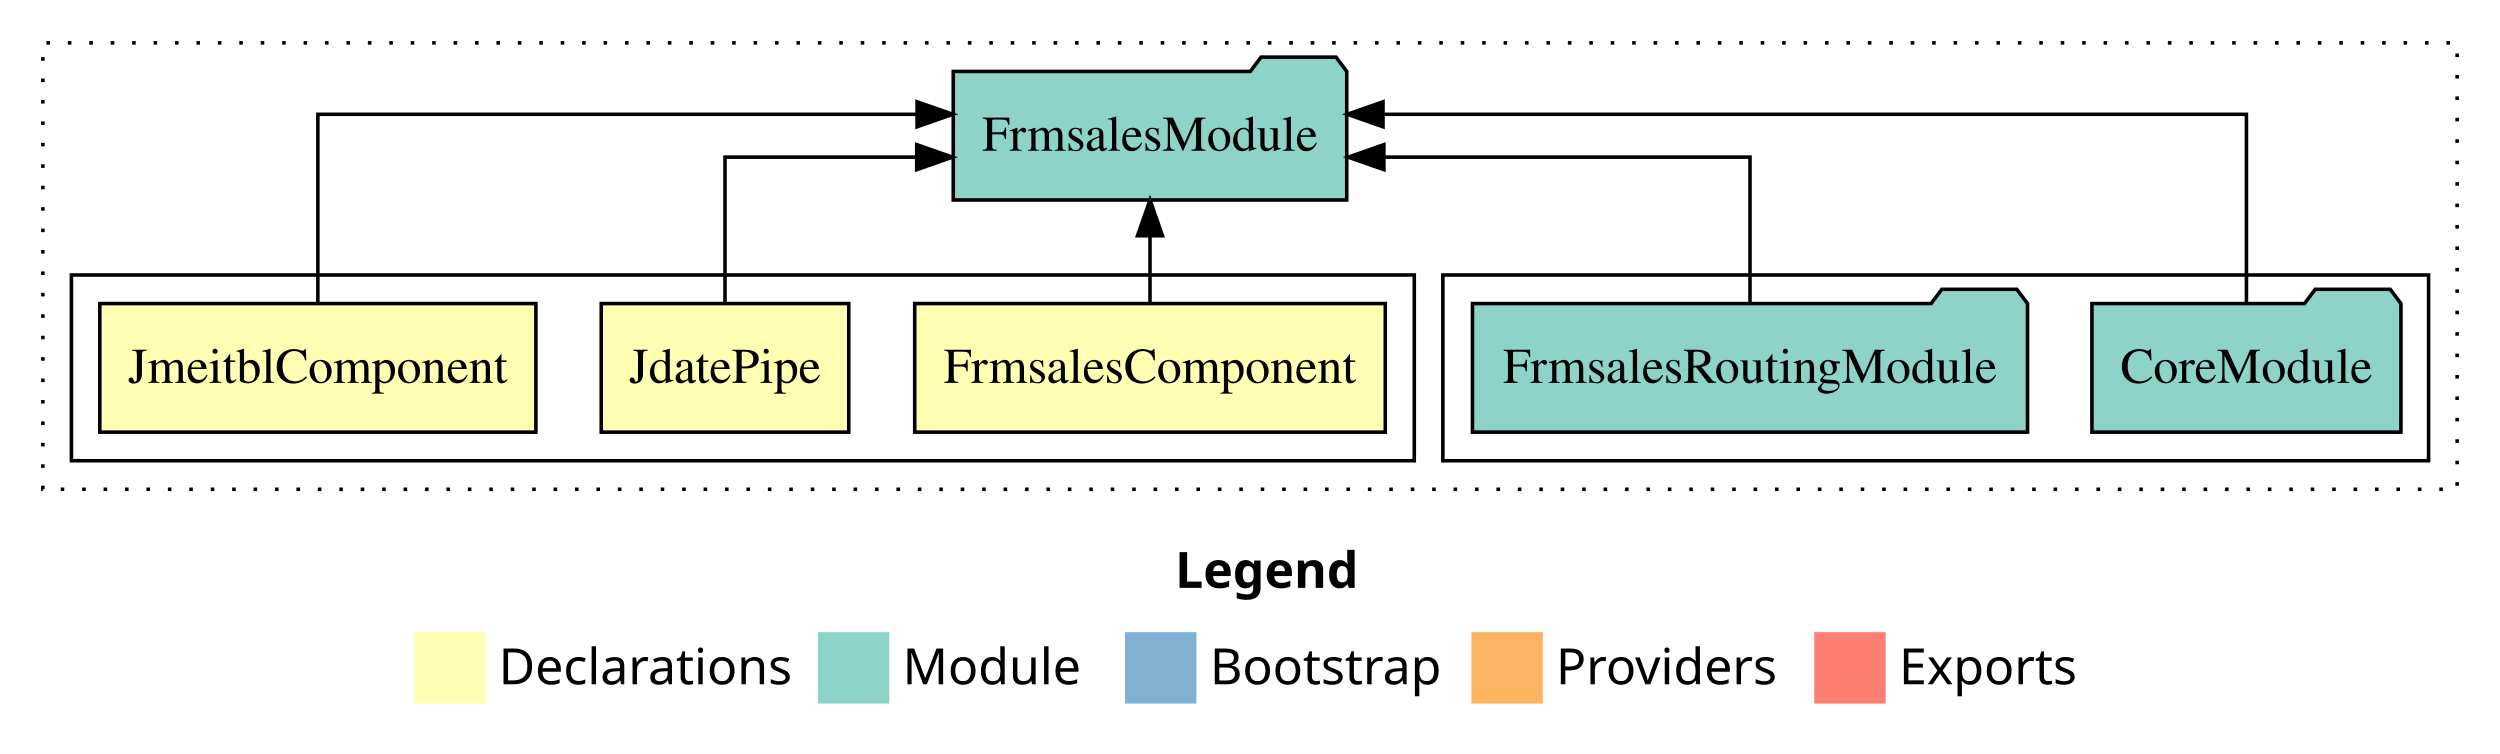
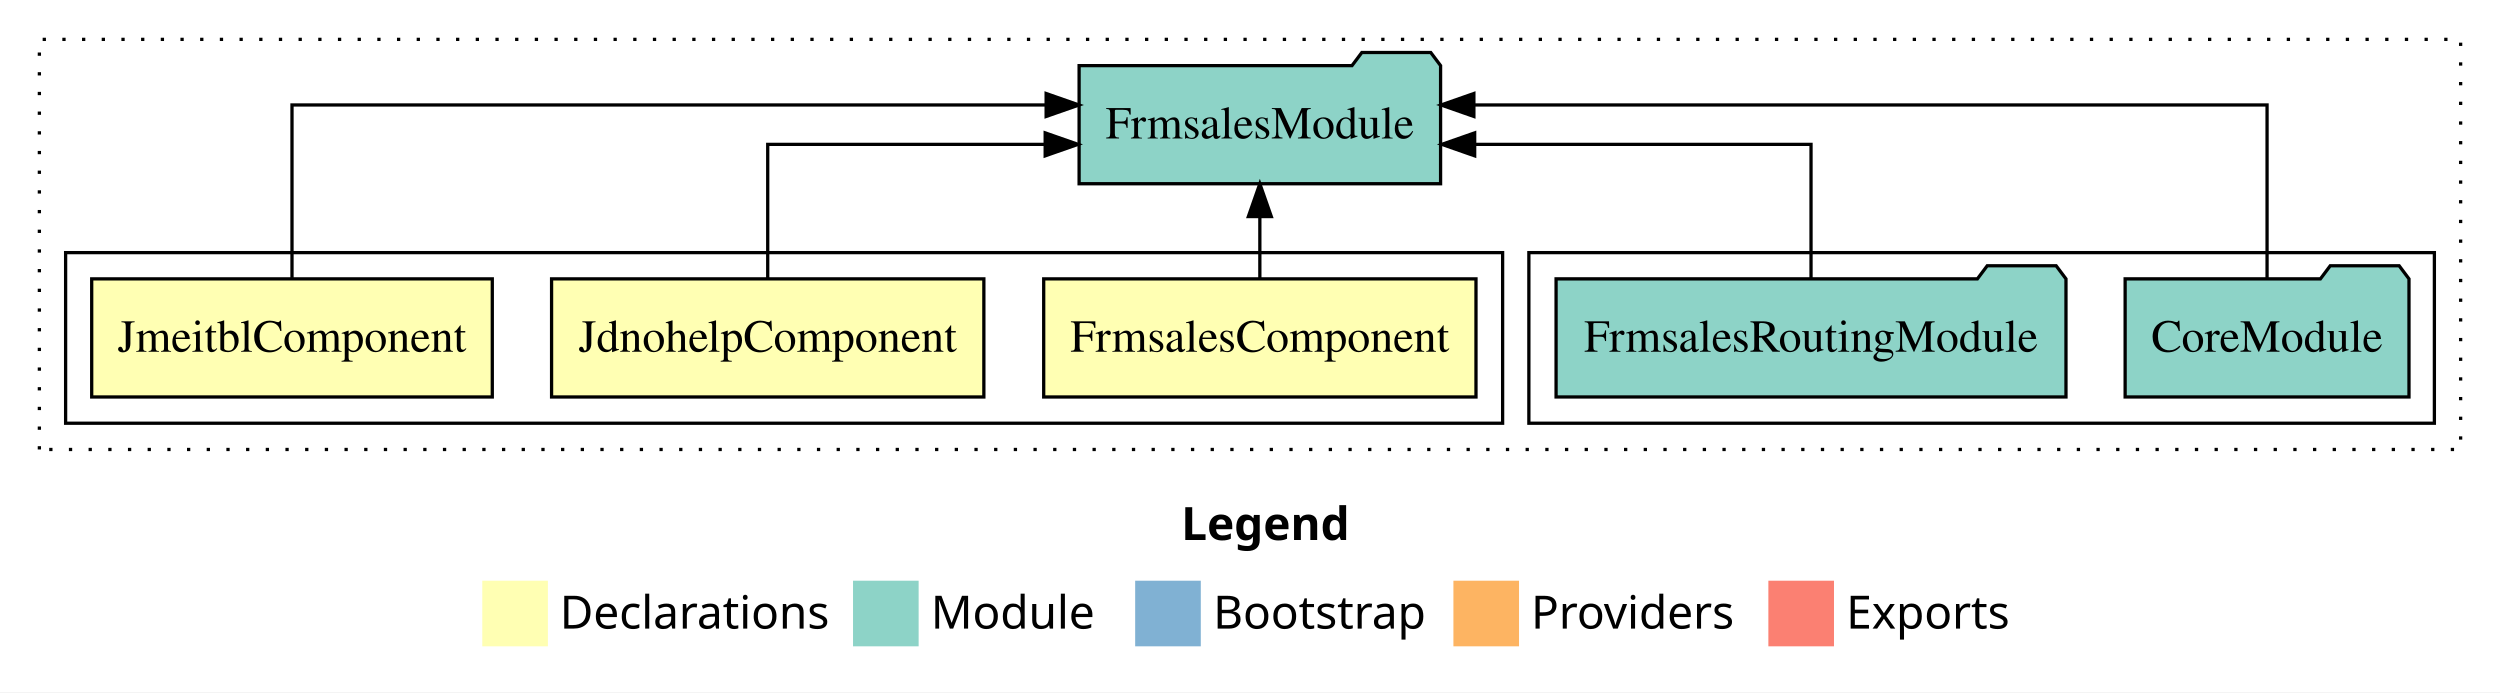
- <svg xmlns="http://www.w3.org/2000/svg" width="700pt" height="211pt" viewBox="0.00 0.00 700.00 211.00">
+ <svg xmlns="http://www.w3.org/2000/svg" width="762pt" height="211pt" viewBox="0.00 0.00 762.00 211.00">
  <g id="graph0" class="graph" transform="scale(1 1) rotate(0) translate(4 207)">
-     <polygon fill="white" stroke="transparent" points="-4,4 -4,-207 696,-207 696,4 -4,4" />
-     <text text-anchor="start" x="325.01" y="-42.4" font-family="sans-serif" font-weight="bold" font-size="14.00">Legend</text>
-     <polygon fill="#ffffb3" stroke="transparent" points="112,-10 112,-30 132,-30 132,-10 112,-10" />
-     <text text-anchor="start" x="135.63" y="-15.4" font-family="sans-serif" font-size="14.00">  Declarations</text>
-     <polygon fill="#8dd3c7" stroke="transparent" points="225,-10 225,-30 245,-30 245,-10 225,-10" />
-     <text text-anchor="start" x="248.73" y="-15.4" font-family="sans-serif" font-size="14.00">  Module</text>
-     <polygon fill="#80b1d3" stroke="transparent" points="311,-10 311,-30 331,-30 331,-10 311,-10" />
-     <text text-anchor="start" x="334.78" y="-15.4" font-family="sans-serif" font-size="14.00">  Bootstrap</text>
-     <polygon fill="#fdb462" stroke="transparent" points="408,-10 408,-30 428,-30 428,-10 408,-10" />
-     <text text-anchor="start" x="431.67" y="-15.4" font-family="sans-serif" font-size="14.00">  Providers</text>
-     <polygon fill="#fb8072" stroke="transparent" points="504,-10 504,-30 524,-30 524,-10 504,-10" />
-     <text text-anchor="start" x="527.73" y="-15.4" font-family="sans-serif" font-size="14.00">  Exports</text>
+     <polygon fill="white" stroke="transparent" points="-4,4 -4,-207 758,-207 758,4 -4,4" />
+     <text text-anchor="start" x="356.01" y="-42.4" font-family="sans-serif" font-weight="bold" font-size="14.00">Legend</text>
+     <polygon fill="#ffffb3" stroke="transparent" points="143,-10 143,-30 163,-30 163,-10 143,-10" />
+     <text text-anchor="start" x="166.63" y="-15.4" font-family="sans-serif" font-size="14.00">  Declarations</text>
+     <polygon fill="#8dd3c7" stroke="transparent" points="256,-10 256,-30 276,-30 276,-10 256,-10" />
+     <text text-anchor="start" x="279.73" y="-15.4" font-family="sans-serif" font-size="14.00">  Module</text>
+     <polygon fill="#80b1d3" stroke="transparent" points="342,-10 342,-30 362,-30 362,-10 342,-10" />
+     <text text-anchor="start" x="365.78" y="-15.4" font-family="sans-serif" font-size="14.00">  Bootstrap</text>
+     <polygon fill="#fdb462" stroke="transparent" points="439,-10 439,-30 459,-30 459,-10 439,-10" />
+     <text text-anchor="start" x="462.67" y="-15.4" font-family="sans-serif" font-size="14.00">  Providers</text>
+     <polygon fill="#fb8072" stroke="transparent" points="535,-10 535,-30 555,-30 555,-10 535,-10" />
+     <text text-anchor="start" x="558.73" y="-15.4" font-family="sans-serif" font-size="14.00">  Exports</text>
    <g id="clust1" class="cluster">
-       <polygon fill="none" stroke="black" stroke-dasharray="1,5" points="8,-70 8,-195 684,-195 684,-70 8,-70" />
+       <polygon fill="none" stroke="black" stroke-dasharray="1,5" points="8,-70 8,-195 746,-195 746,-70 8,-70" />
    </g>
    <g id="clust6" class="cluster">
-       <polygon fill="none" stroke="black" points="400,-78 400,-130 676,-130 676,-78 400,-78" />
+       <polygon fill="none" stroke="black" points="462,-78 462,-130 738,-130 738,-78 462,-78" />
    </g>
    <g id="clust2" class="cluster">
-       <polygon fill="none" stroke="black" points="16,-78 16,-130 392,-130 392,-78 16,-78" />
+       <polygon fill="none" stroke="black" points="16,-78 16,-130 454,-130 454,-78 16,-78" />
    </g>
    <g id="node1" class="node">
-       <polygon fill="#ffffb3" stroke="black" points="383.88,-122 252.12,-122 252.12,-86 383.88,-86 383.88,-122" />
-       <text text-anchor="middle" x="318" y="-99.8" font-family="Times,serif" font-size="14.00">FrmsalesComponent</text>
+       <polygon fill="#ffffb3" stroke="black" points="445.88,-122 314.12,-122 314.12,-86 445.88,-86 445.88,-122" />
+       <text text-anchor="middle" x="380" y="-99.8" font-family="Times,serif" font-size="14.00">FrmsalesComponent</text>
    </g>
    <g id="node4" class="node">
-       <polygon fill="#8dd3c7" stroke="black" points="373.09,-187 370.09,-191 349.09,-191 346.09,-187 262.91,-187 262.91,-151 373.09,-151 373.09,-187" />
-       <text text-anchor="middle" x="318" y="-164.8" font-family="Times,serif" font-size="14.00">FrmsalesModule</text>
+       <polygon fill="#8dd3c7" stroke="black" points="435.09,-187 432.09,-191 411.09,-191 408.09,-187 324.91,-187 324.91,-151 435.09,-151 435.09,-187" />
+       <text text-anchor="middle" x="380" y="-164.8" font-family="Times,serif" font-size="14.00">FrmsalesModule</text>
    </g>
    <g id="edge1" class="edge">
-       <path fill="none" stroke="black" d="M318,-122.11C318,-122.11 318,-140.99 318,-140.99" />
-       <polygon fill="black" stroke="black" points="314.5,-140.99 318,-150.99 321.5,-140.99 314.5,-140.99" />
+       <path fill="none" stroke="black" d="M380,-122.11C380,-122.11 380,-140.99 380,-140.99" />
+       <polygon fill="black" stroke="black" points="376.5,-140.99 380,-150.99 383.5,-140.99 376.5,-140.99" />
    </g>
    <g id="node2" class="node">
-       <polygon fill="#ffffb3" stroke="black" points="233.65,-122 164.35,-122 164.35,-86 233.65,-86 233.65,-122" />
-       <text text-anchor="middle" x="199" y="-99.8" font-family="Times,serif" font-size="14.00">JdatePipe</text>
+       <polygon fill="#ffffb3" stroke="black" points="295.88,-122 164.12,-122 164.12,-86 295.88,-86 295.88,-122" />
+       <text text-anchor="middle" x="230" y="-99.8" font-family="Times,serif" font-size="14.00">JdnohelpComponent</text>
    </g>
    <g id="edge2" class="edge">
-       <path fill="none" stroke="black" d="M199,-122.02C199,-139.37 199,-163 199,-163 199,-163 252.68,-163 252.68,-163" />
-       <polygon fill="black" stroke="black" points="252.68,-166.5 262.68,-163 252.68,-159.5 252.68,-166.5" />
+       <path fill="none" stroke="black" d="M230,-122.02C230,-139.37 230,-163 230,-163 230,-163 314.57,-163 314.57,-163" />
+       <polygon fill="black" stroke="black" points="314.57,-166.5 324.57,-163 314.57,-159.5 314.57,-166.5" />
    </g>
    <g id="node3" class="node">
      <polygon fill="#ffffb3" stroke="black" points="146.05,-122 23.95,-122 23.95,-86 146.05,-86 146.05,-122" />
      <text text-anchor="middle" x="85" y="-99.8" font-family="Times,serif" font-size="14.00">JmeitblComponent</text>
    </g>
    <g id="edge3" class="edge">
-       <path fill="none" stroke="black" d="M85,-122.28C85,-143.32 85,-175 85,-175 85,-175 252.78,-175 252.78,-175" />
-       <polygon fill="black" stroke="black" points="252.78,-178.5 262.78,-175 252.78,-171.5 252.78,-178.5" />
+       <path fill="none" stroke="black" d="M85,-122.28C85,-143.32 85,-175 85,-175 85,-175 314.86,-175 314.86,-175" />
+       <polygon fill="black" stroke="black" points="314.86,-178.5 324.86,-175 314.86,-171.5 314.86,-178.5" />
    </g>
    <g id="node5" class="node">
-       <polygon fill="#8dd3c7" stroke="black" points="668.26,-122 665.26,-126 644.26,-126 641.26,-122 581.74,-122 581.74,-86 668.26,-86 668.26,-122" />
-       <text text-anchor="middle" x="625" y="-99.8" font-family="Times,serif" font-size="14.00">CoreModule</text>
+       <polygon fill="#8dd3c7" stroke="black" points="730.26,-122 727.26,-126 706.26,-126 703.26,-122 643.74,-122 643.74,-86 730.26,-86 730.26,-122" />
+       <text text-anchor="middle" x="687" y="-99.8" font-family="Times,serif" font-size="14.00">CoreModule</text>
    </g>
    <g id="edge4" class="edge">
-       <path fill="none" stroke="black" d="M625,-122.28C625,-143.32 625,-175 625,-175 625,-175 383.24,-175 383.24,-175" />
-       <polygon fill="black" stroke="black" points="383.24,-171.5 373.24,-175 383.24,-178.5 383.24,-171.5" />
+       <path fill="none" stroke="black" d="M687,-122.28C687,-143.32 687,-175 687,-175 687,-175 445.24,-175 445.24,-175" />
+       <polygon fill="black" stroke="black" points="445.24,-171.5 435.24,-175 445.24,-178.5 445.24,-171.5" />
    </g>
    <g id="node6" class="node">
-       <polygon fill="#8dd3c7" stroke="black" points="563.71,-122 560.71,-126 539.71,-126 536.71,-122 408.29,-122 408.29,-86 563.71,-86 563.71,-122" />
-       <text text-anchor="middle" x="486" y="-99.8" font-family="Times,serif" font-size="14.00">FrmsalesRoutingModule</text>
+       <polygon fill="#8dd3c7" stroke="black" points="625.71,-122 622.71,-126 601.71,-126 598.71,-122 470.29,-122 470.29,-86 625.71,-86 625.71,-122" />
+       <text text-anchor="middle" x="548" y="-99.8" font-family="Times,serif" font-size="14.00">FrmsalesRoutingModule</text>
    </g>
    <g id="edge5" class="edge">
-       <path fill="none" stroke="black" d="M486,-122.02C486,-139.37 486,-163 486,-163 486,-163 383.48,-163 383.48,-163" />
-       <polygon fill="black" stroke="black" points="383.48,-159.5 373.48,-163 383.48,-166.5 383.48,-159.5" />
+       <path fill="none" stroke="black" d="M548,-122.02C548,-139.37 548,-163 548,-163 548,-163 445.48,-163 445.48,-163" />
+       <polygon fill="black" stroke="black" points="445.48,-159.5 435.48,-163 445.48,-166.5 445.48,-159.5" />
    </g>
  </g>
</svg>
